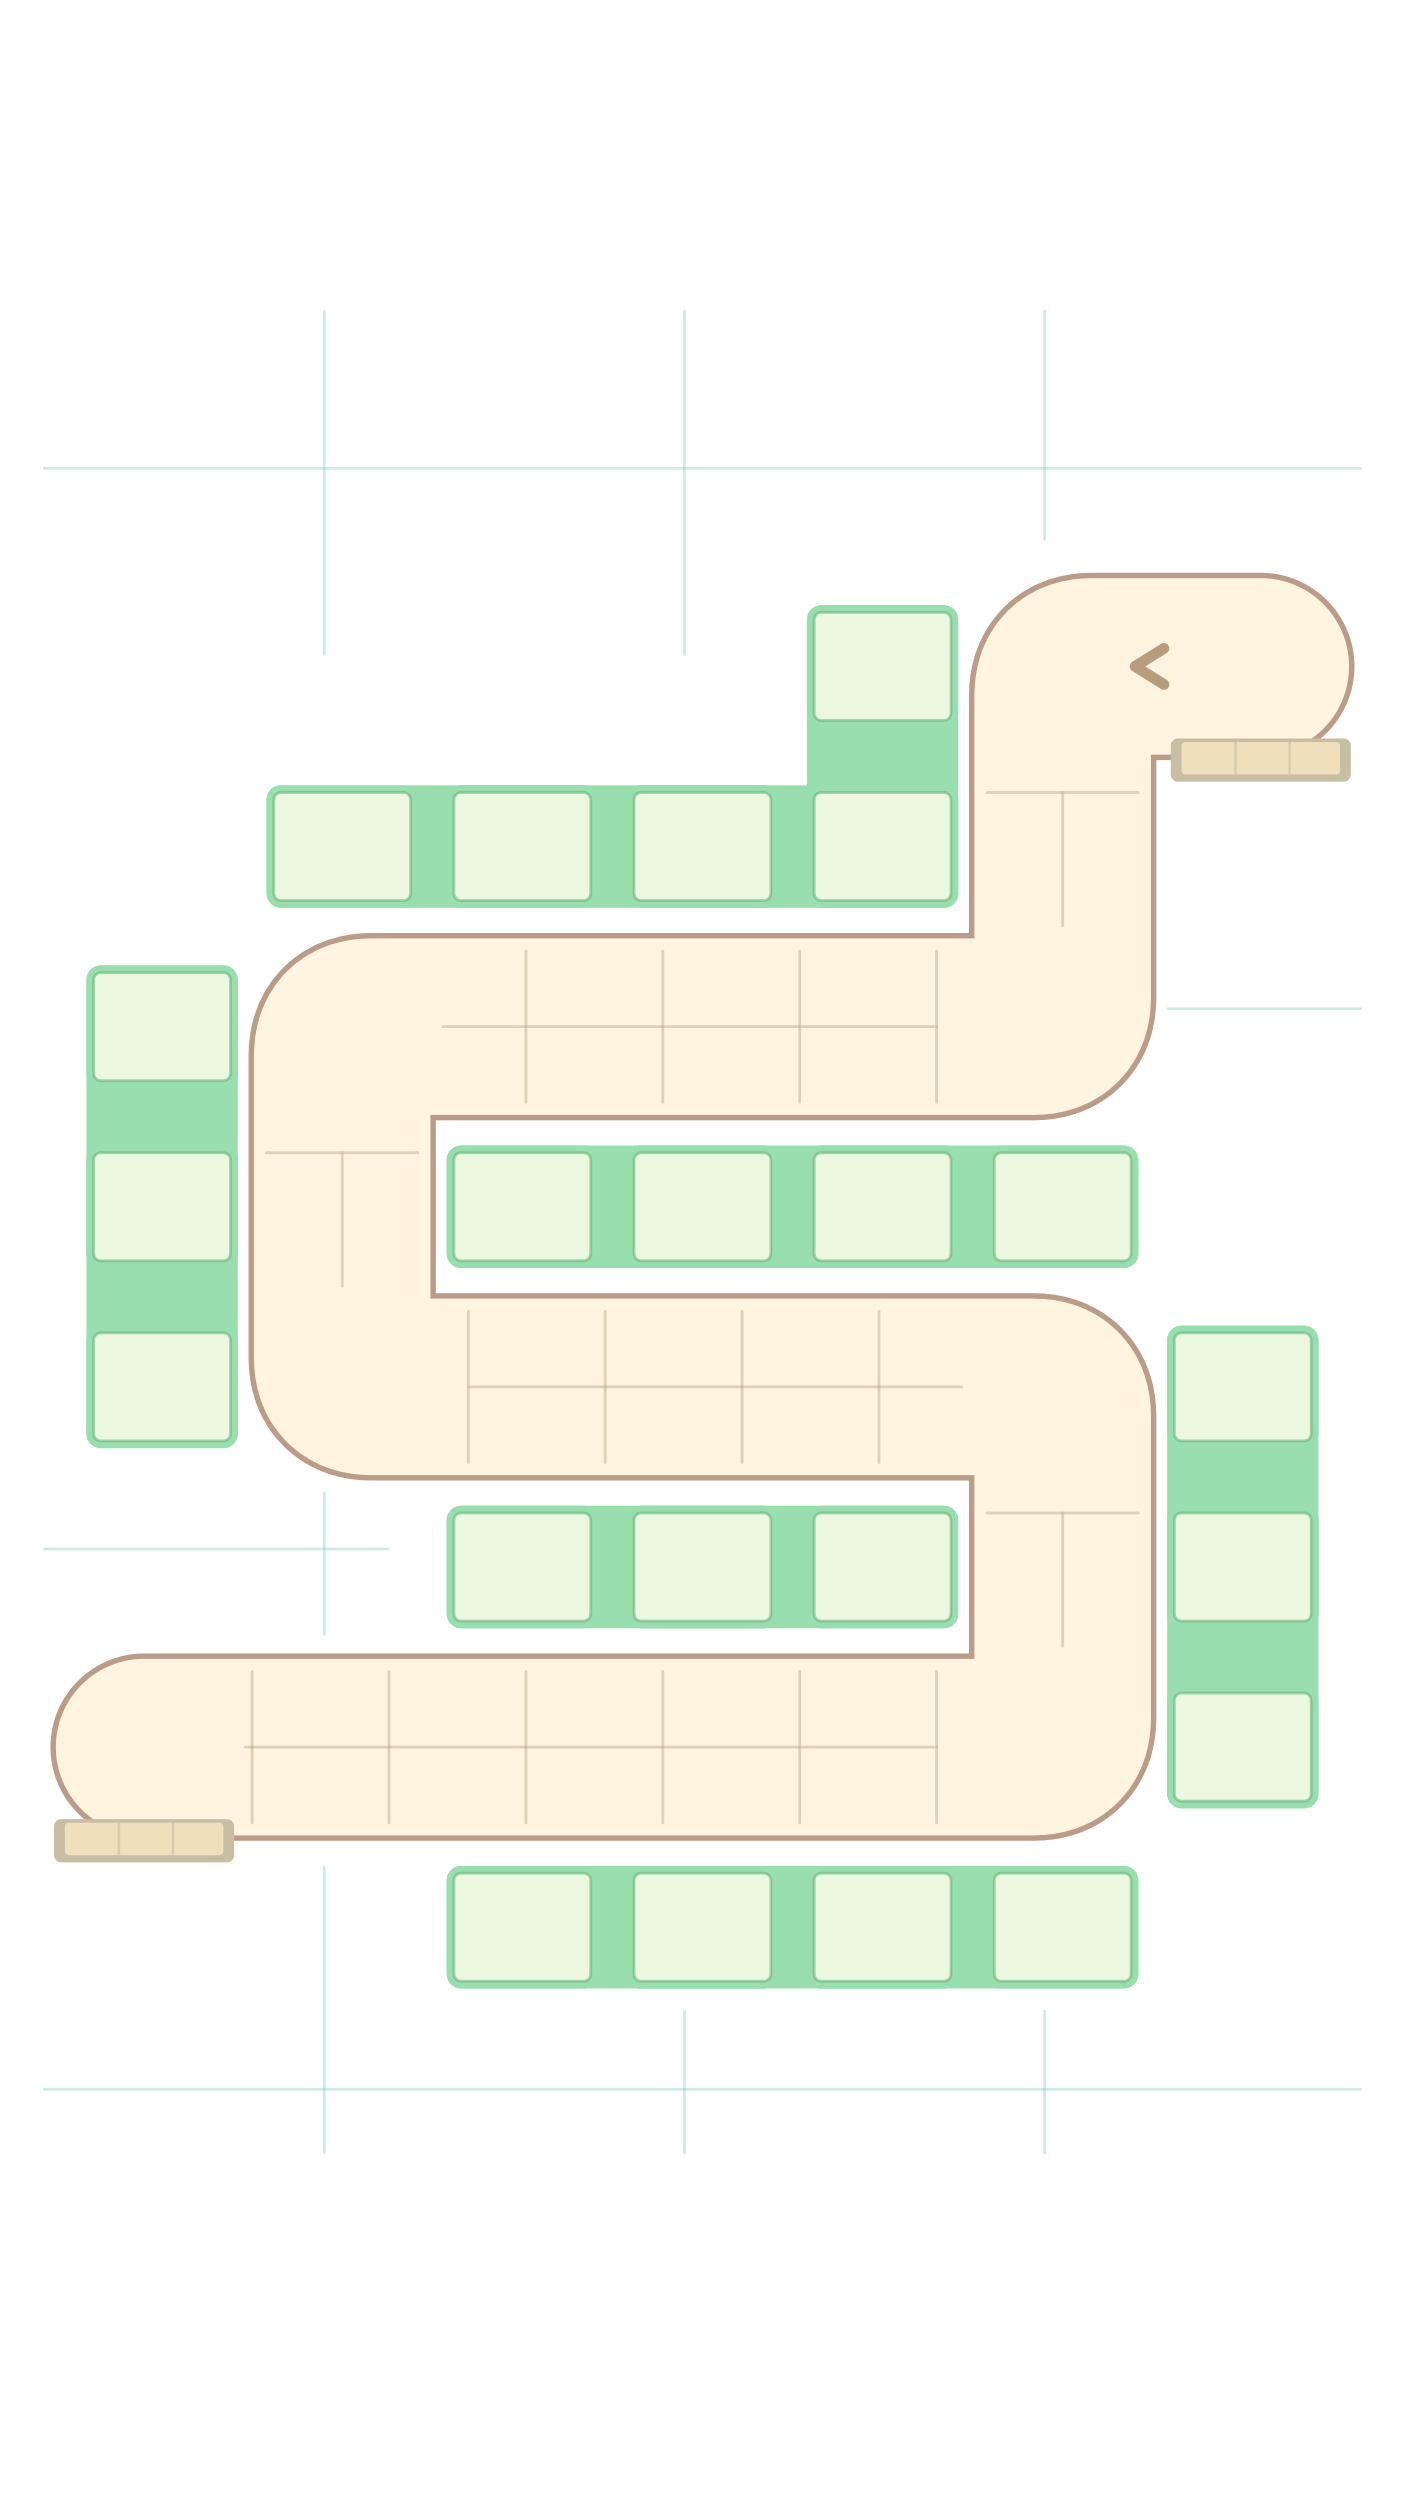
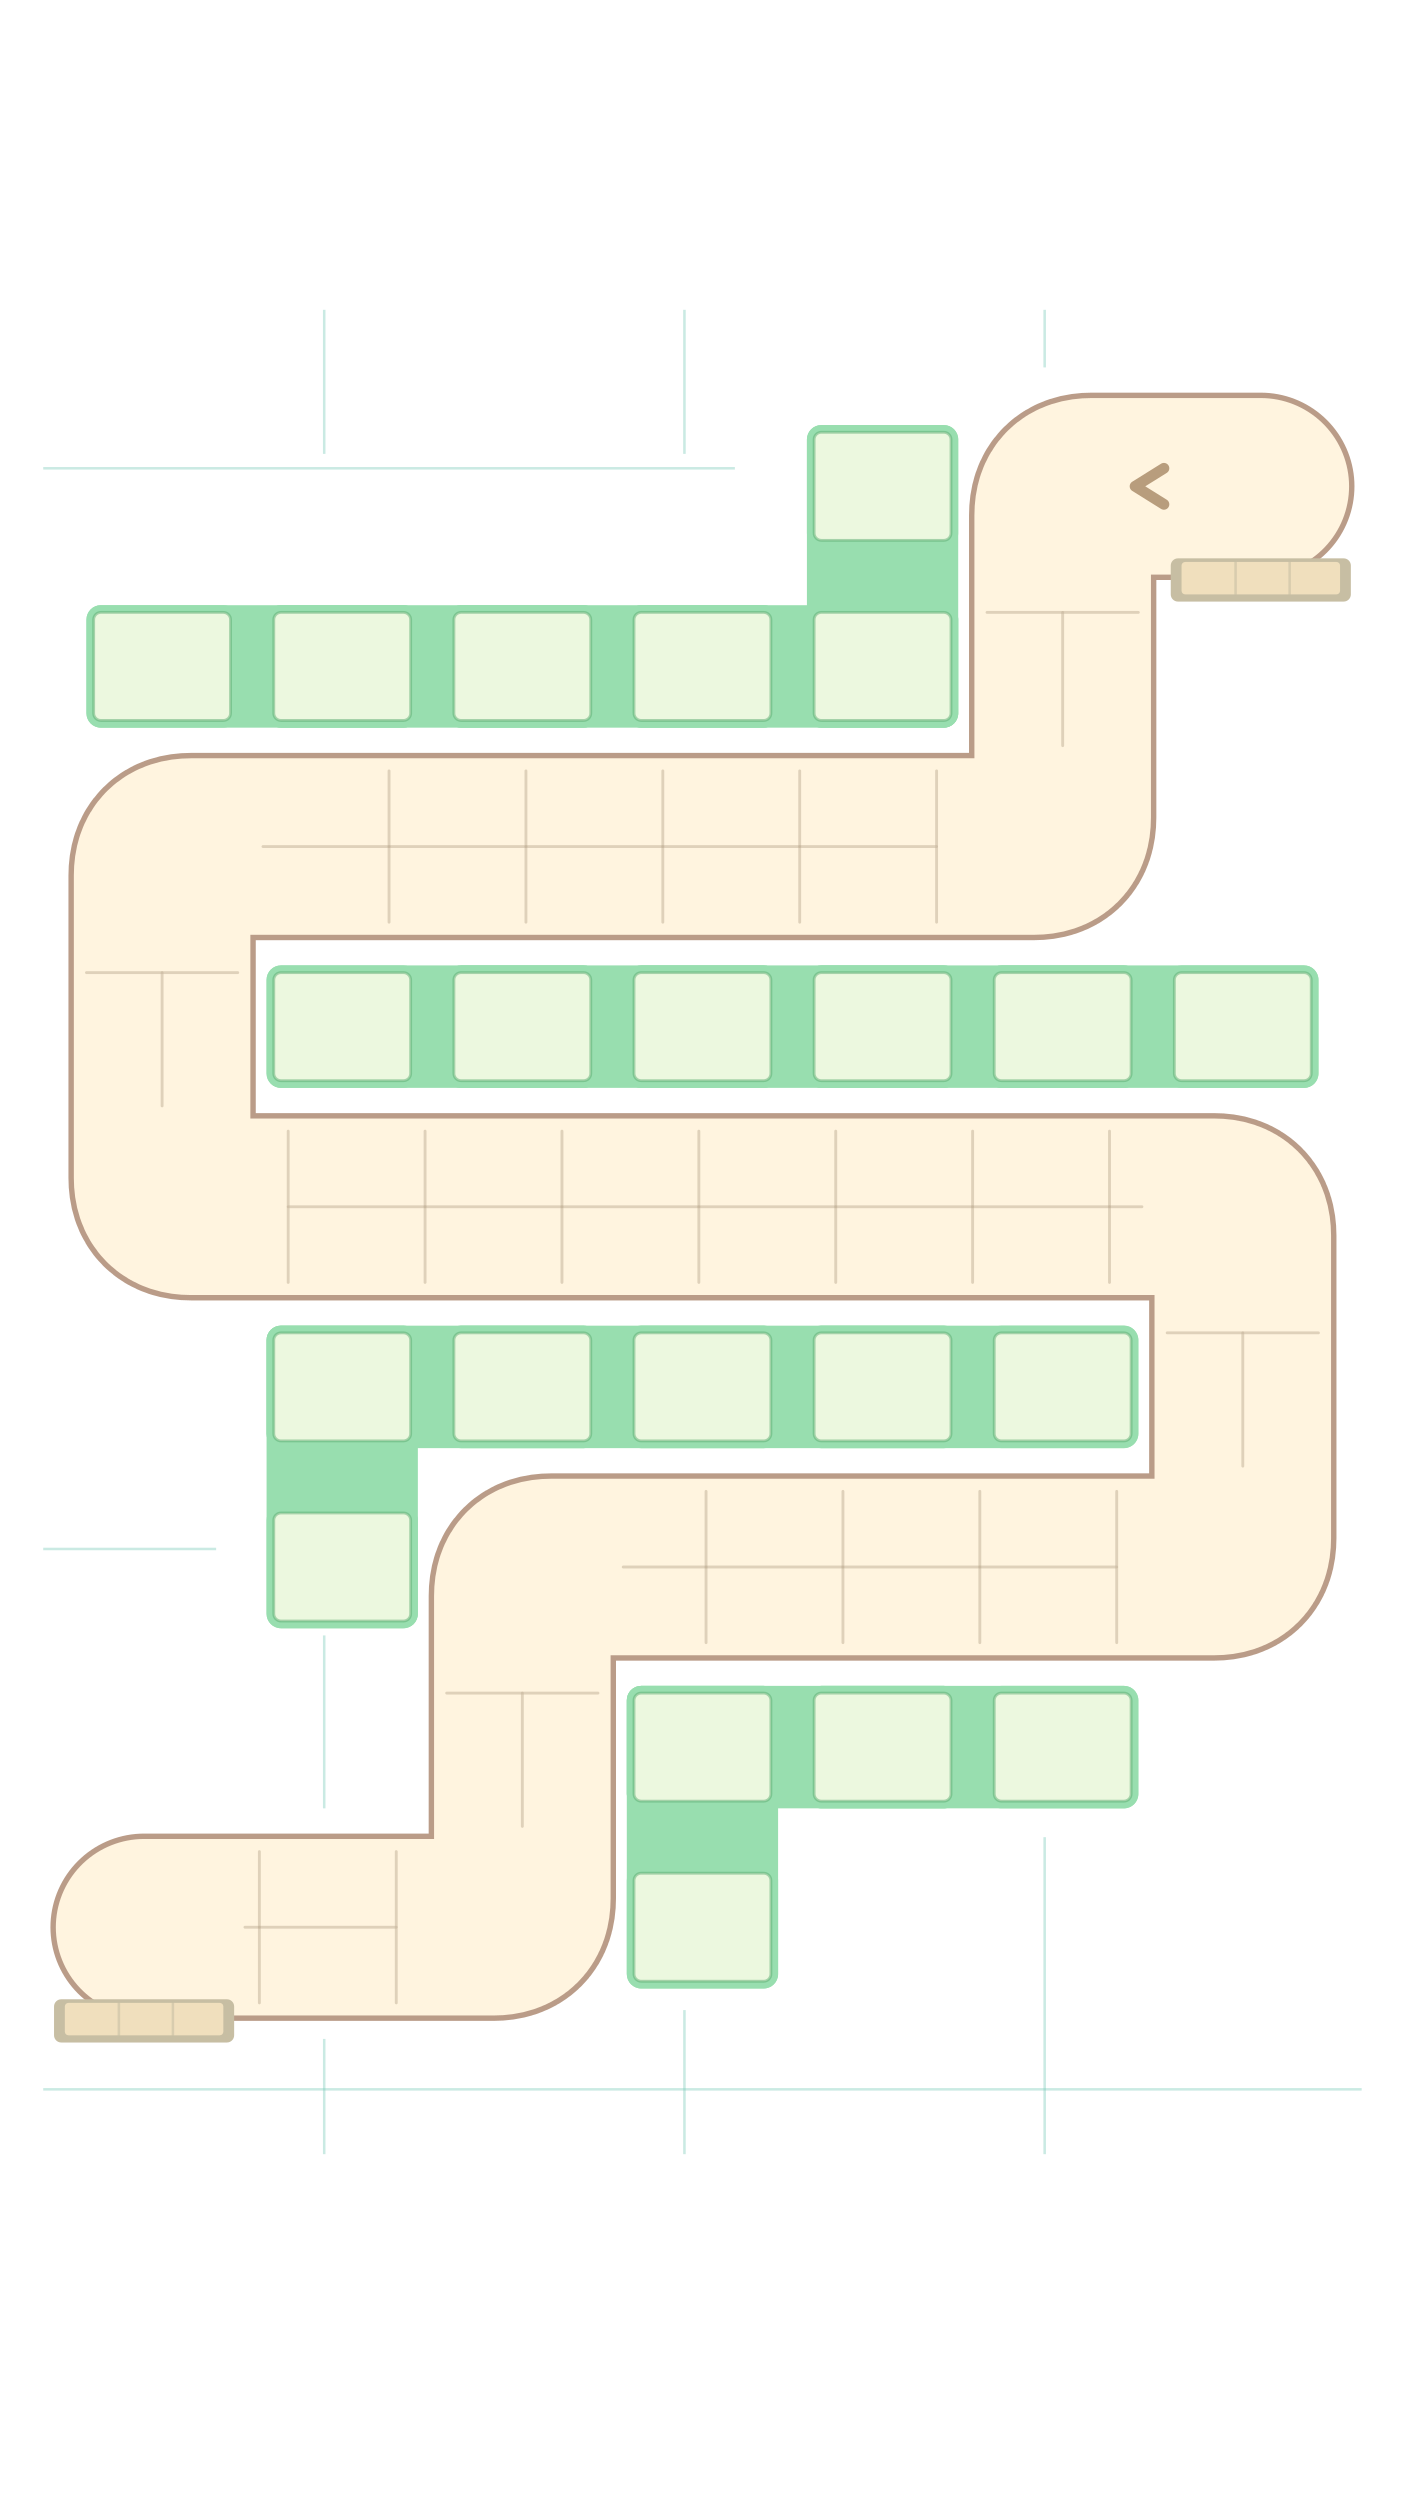
<svg xmlns="http://www.w3.org/2000/svg" width="780" height="1388" viewBox="0 0 390 694">
-   <path d="M12 130 L378 130 " fill="none" stroke="rgba(114,199,181,0.373)" stroke-width="0.7" stroke-linecap="butt" stroke-linejoin="miter" />
-   <path d="M324 280 L378 280 " fill="none" stroke="rgba(114,199,181,0.373)" stroke-width="0.7" stroke-linecap="butt" stroke-linejoin="miter" />
-   <path d="M12 430 L108 430 " fill="none" stroke="rgba(114,199,181,0.373)" stroke-width="0.7" stroke-linecap="butt" stroke-linejoin="miter" />
+   <path d="M12 130 L204 130 " fill="none" stroke="rgba(114,199,181,0.373)" stroke-width="0.7" stroke-linecap="butt" stroke-linejoin="miter" />
+   <path d="M12 430 L60 430 " fill="none" stroke="rgba(114,199,181,0.373)" stroke-width="0.7" stroke-linecap="butt" stroke-linejoin="miter" />
  <path d="M12 580 L378 580 " fill="none" stroke="rgba(114,199,181,0.373)" stroke-width="0.7" stroke-linecap="butt" stroke-linejoin="miter" />
-   <path d="M90 86 L90 182 " fill="none" stroke="rgba(114,199,181,0.373)" stroke-width="0.7" stroke-linecap="butt" stroke-linejoin="miter" />
-   <path d="M90 414 L90 454 " fill="none" stroke="rgba(114,199,181,0.373)" stroke-width="0.7" stroke-linecap="butt" stroke-linejoin="miter" />
-   <path d="M90 518 L90 598 " fill="none" stroke="rgba(114,199,181,0.373)" stroke-width="0.7" stroke-linecap="butt" stroke-linejoin="miter" />
-   <path d="M190 86 L190 182 " fill="none" stroke="rgba(114,199,181,0.373)" stroke-width="0.7" stroke-linecap="butt" stroke-linejoin="miter" />
+   <path d="M90 86 L90 126 " fill="none" stroke="rgba(114,199,181,0.373)" stroke-width="0.7" stroke-linecap="butt" stroke-linejoin="miter" />
+   <path d="M90 454 L90 502 " fill="none" stroke="rgba(114,199,181,0.373)" stroke-width="0.7" stroke-linecap="butt" stroke-linejoin="miter" />
+   <path d="M90 566 L90 598 " fill="none" stroke="rgba(114,199,181,0.373)" stroke-width="0.7" stroke-linecap="butt" stroke-linejoin="miter" />
+   <path d="M190 86 L190 126 " fill="none" stroke="rgba(114,199,181,0.373)" stroke-width="0.7" stroke-linecap="butt" stroke-linejoin="miter" />
  <path d="M190 558 L190 598 " fill="none" stroke="rgba(114,199,181,0.373)" stroke-width="0.7" stroke-linecap="butt" stroke-linejoin="miter" />
-   <path d="M290 86 L290 150 " fill="none" stroke="rgba(114,199,181,0.373)" stroke-width="0.7" stroke-linecap="butt" stroke-linejoin="miter" />
-   <path d="M290 558 L290 598 " fill="none" stroke="rgba(114,199,181,0.373)" stroke-width="0.7" stroke-linecap="butt" stroke-linejoin="miter" />
-   <path d="M350 185 L303 185 Q295 185 295 193 L295 277 Q295 285 287 285 L103 285 Q95 285 95 293 L95 377 Q95 385 103 385 L287 385 Q295 385 295 393 L295 477 Q295 485 287 485 L40 485 " fill="none" stroke="rgba(186,156,136,1)" stroke-width="52" stroke-linecap="round" stroke-linejoin="round" />
-   <path d="M350 185 L303 185 Q295 185 295 193 L295 277 Q295 285 287 285 L103 285 Q95 285 95 293 L95 377 Q95 385 103 385 L287 385 Q295 385 295 393 L295 477 Q295 485 287 485 L40 485 " fill="none" stroke="rgba(255,244,223,1)" stroke-width="49" stroke-linecap="round" stroke-linejoin="round" />
-   <path d="M274 220 L316 220 " fill="none" stroke="rgba(196,181,155,0.549)" stroke-width="0.8" stroke-linecap="round" stroke-linejoin="round" />
-   <path d="M295 220 L295 257 " fill="none" stroke="rgba(196,181,155,0.549)" stroke-width="0.8" stroke-linecap="round" stroke-linejoin="round" />
-   <path d="M260 264 L260 306 " fill="none" stroke="rgba(196,181,155,0.549)" stroke-width="0.8" stroke-linecap="round" stroke-linejoin="round" />
-   <path d="M260 285 L222 285 " fill="none" stroke="rgba(196,181,155,0.549)" stroke-width="0.8" stroke-linecap="round" stroke-linejoin="round" />
-   <path d="M222 264 L222 306 " fill="none" stroke="rgba(196,181,155,0.549)" stroke-width="0.8" stroke-linecap="round" stroke-linejoin="round" />
-   <path d="M222 285 L184 285 " fill="none" stroke="rgba(196,181,155,0.549)" stroke-width="0.8" stroke-linecap="round" stroke-linejoin="round" />
-   <path d="M184 264 L184 306 " fill="none" stroke="rgba(196,181,155,0.549)" stroke-width="0.8" stroke-linecap="round" stroke-linejoin="round" />
-   <path d="M184 285 L146 285 " fill="none" stroke="rgba(196,181,155,0.549)" stroke-width="0.8" stroke-linecap="round" stroke-linejoin="round" />
-   <path d="M146 264 L146 306 " fill="none" stroke="rgba(196,181,155,0.549)" stroke-width="0.8" stroke-linecap="round" stroke-linejoin="round" />
-   <path d="M146 285 L123 285 " fill="none" stroke="rgba(196,181,155,0.549)" stroke-width="0.8" stroke-linecap="round" stroke-linejoin="round" />
-   <path d="M74 320 L116 320 " fill="none" stroke="rgba(196,181,155,0.549)" stroke-width="0.8" stroke-linecap="round" stroke-linejoin="round" />
-   <path d="M95 320 L95 357 " fill="none" stroke="rgba(196,181,155,0.549)" stroke-width="0.8" stroke-linecap="round" stroke-linejoin="round" />
-   <path d="M130 406 L130 364 " fill="none" stroke="rgba(196,181,155,0.549)" stroke-width="0.8" stroke-linecap="round" stroke-linejoin="round" />
-   <path d="M130 385 L168 385 " fill="none" stroke="rgba(196,181,155,0.549)" stroke-width="0.8" stroke-linecap="round" stroke-linejoin="round" />
-   <path d="M168 406 L168 364 " fill="none" stroke="rgba(196,181,155,0.549)" stroke-width="0.8" stroke-linecap="round" stroke-linejoin="round" />
-   <path d="M168 385 L206 385 " fill="none" stroke="rgba(196,181,155,0.549)" stroke-width="0.8" stroke-linecap="round" stroke-linejoin="round" />
-   <path d="M206 406 L206 364 " fill="none" stroke="rgba(196,181,155,0.549)" stroke-width="0.8" stroke-linecap="round" stroke-linejoin="round" />
-   <path d="M206 385 L244 385 " fill="none" stroke="rgba(196,181,155,0.549)" stroke-width="0.8" stroke-linecap="round" stroke-linejoin="round" />
-   <path d="M244 406 L244 364 " fill="none" stroke="rgba(196,181,155,0.549)" stroke-width="0.8" stroke-linecap="round" stroke-linejoin="round" />
-   <path d="M244 385 L267 385 " fill="none" stroke="rgba(196,181,155,0.549)" stroke-width="0.8" stroke-linecap="round" stroke-linejoin="round" />
-   <path d="M274 420 L316 420 " fill="none" stroke="rgba(196,181,155,0.549)" stroke-width="0.8" stroke-linecap="round" stroke-linejoin="round" />
-   <path d="M295 420 L295 457 " fill="none" stroke="rgba(196,181,155,0.549)" stroke-width="0.8" stroke-linecap="round" stroke-linejoin="round" />
-   <path d="M260 464 L260 506 " fill="none" stroke="rgba(196,181,155,0.549)" stroke-width="0.8" stroke-linecap="round" stroke-linejoin="round" />
-   <path d="M260 485 L222 485 " fill="none" stroke="rgba(196,181,155,0.549)" stroke-width="0.8" stroke-linecap="round" stroke-linejoin="round" />
-   <path d="M222 464 L222 506 " fill="none" stroke="rgba(196,181,155,0.549)" stroke-width="0.8" stroke-linecap="round" stroke-linejoin="round" />
-   <path d="M222 485 L184 485 " fill="none" stroke="rgba(196,181,155,0.549)" stroke-width="0.8" stroke-linecap="round" stroke-linejoin="round" />
-   <path d="M184 464 L184 506 " fill="none" stroke="rgba(196,181,155,0.549)" stroke-width="0.8" stroke-linecap="round" stroke-linejoin="round" />
-   <path d="M184 485 L146 485 " fill="none" stroke="rgba(196,181,155,0.549)" stroke-width="0.8" stroke-linecap="round" stroke-linejoin="round" />
-   <path d="M146 464 L146 506 " fill="none" stroke="rgba(196,181,155,0.549)" stroke-width="0.8" stroke-linecap="round" stroke-linejoin="round" />
-   <path d="M146 485 L108 485 " fill="none" stroke="rgba(196,181,155,0.549)" stroke-width="0.8" stroke-linecap="round" stroke-linejoin="round" />
-   <path d="M108 464 L108 506 " fill="none" stroke="rgba(196,181,155,0.549)" stroke-width="0.8" stroke-linecap="round" stroke-linejoin="round" />
-   <path d="M108 485 L70 485 " fill="none" stroke="rgba(196,181,155,0.549)" stroke-width="0.8" stroke-linecap="round" stroke-linejoin="round" />
-   <path d="M70 464 L70 506 " fill="none" stroke="rgba(196,181,155,0.549)" stroke-width="0.8" stroke-linecap="round" stroke-linejoin="round" />
-   <path d="M70 485 L68 485 " fill="none" stroke="rgba(196,181,155,0.549)" stroke-width="0.8" stroke-linecap="round" stroke-linejoin="round" />
-   <rect x="224" y="168" width="42" height="84" rx="4" fill="rgba(152,222,175,1)" stroke="none" stroke-width="0.8" stroke-linecap="round" stroke-linejoin="round" />
-   <rect x="174" y="218" width="92" height="34" rx="4" fill="rgba(152,222,175,1)" stroke="none" stroke-width="0.8" stroke-linecap="round" stroke-linejoin="round" />
-   <rect x="224" y="318" width="92" height="34" rx="4" fill="rgba(152,222,175,1)" stroke="none" stroke-width="0.8" stroke-linecap="round" stroke-linejoin="round" />
-   <rect x="74" y="218" width="92" height="34" rx="4" fill="rgba(152,222,175,1)" stroke="none" stroke-width="0.8" stroke-linecap="round" stroke-linejoin="round" />
-   <rect x="124" y="218" width="92" height="34" rx="4" fill="rgba(152,222,175,1)" stroke="none" stroke-width="0.8" stroke-linecap="round" stroke-linejoin="round" />
-   <rect x="174" y="318" width="92" height="34" rx="4" fill="rgba(152,222,175,1)" stroke="none" stroke-width="0.8" stroke-linecap="round" stroke-linejoin="round" />
-   <rect x="324" y="368" width="42" height="84" rx="4" fill="rgba(152,222,175,1)" stroke="none" stroke-width="0.8" stroke-linecap="round" stroke-linejoin="round" />
-   <rect x="24" y="268" width="42" height="84" rx="4" fill="rgba(152,222,175,1)" stroke="none" stroke-width="0.8" stroke-linecap="round" stroke-linejoin="round" />
-   <rect x="324" y="418" width="42" height="84" rx="4" fill="rgba(152,222,175,1)" stroke="none" stroke-width="0.8" stroke-linecap="round" stroke-linejoin="round" />
-   <rect x="24" y="318" width="42" height="84" rx="4" fill="rgba(152,222,175,1)" stroke="none" stroke-width="0.8" stroke-linecap="round" stroke-linejoin="round" />
-   <rect x="124" y="318" width="92" height="34" rx="4" fill="rgba(152,222,175,1)" stroke="none" stroke-width="0.8" stroke-linecap="round" stroke-linejoin="round" />
-   <rect x="174" y="418" width="92" height="34" rx="4" fill="rgba(152,222,175,1)" stroke="none" stroke-width="0.8" stroke-linecap="round" stroke-linejoin="round" />
-   <rect x="124" y="418" width="92" height="34" rx="4" fill="rgba(152,222,175,1)" stroke="none" stroke-width="0.8" stroke-linecap="round" stroke-linejoin="round" />
-   <rect x="224" y="518" width="92" height="34" rx="4" fill="rgba(152,222,175,1)" stroke="none" stroke-width="0.8" stroke-linecap="round" stroke-linejoin="round" />
-   <rect x="124" y="518" width="92" height="34" rx="4" fill="rgba(152,222,175,1)" stroke="none" stroke-width="0.8" stroke-linecap="round" stroke-linejoin="round" />
-   <rect x="174" y="518" width="92" height="34" rx="4" fill="rgba(152,222,175,1)" stroke="none" stroke-width="0.8" stroke-linecap="round" stroke-linejoin="round" />
+   <path d="M290 86 L290 102 " fill="none" stroke="rgba(114,199,181,0.373)" stroke-width="0.7" stroke-linecap="butt" stroke-linejoin="miter" />
+   <path d="M290 510 L290 598 " fill="none" stroke="rgba(114,199,181,0.373)" stroke-width="0.7" stroke-linecap="butt" stroke-linejoin="miter" />
+   <path d="M350 135 L303 135 Q295 135 295 143 L295 227 Q295 235 287 235 L53 235 Q45 235 45 243 L45 327 Q45 335 53 335 L337 335 Q345 335 345 343 L345 427 Q345 435 337 435 L153 435 Q145 435 145 443 L145 527 Q145 535 137 535 L40 535 " fill="none" stroke="rgba(186,156,136,1)" stroke-width="52" stroke-linecap="round" stroke-linejoin="round" />
+   <path d="M350 135 L303 135 Q295 135 295 143 L295 227 Q295 235 287 235 L53 235 Q45 235 45 243 L45 327 Q45 335 53 335 L337 335 Q345 335 345 343 L345 427 Q345 435 337 435 L153 435 Q145 435 145 443 L145 527 Q145 535 137 535 L40 535 " fill="none" stroke="rgba(255,244,223,1)" stroke-width="49" stroke-linecap="round" stroke-linejoin="round" />
+   <path d="M274 170 L316 170 " fill="none" stroke="rgba(196,181,155,0.549)" stroke-width="0.8" stroke-linecap="round" stroke-linejoin="round" />
+   <path d="M295 170 L295 207 " fill="none" stroke="rgba(196,181,155,0.549)" stroke-width="0.8" stroke-linecap="round" stroke-linejoin="round" />
+   <path d="M260 214 L260 256 " fill="none" stroke="rgba(196,181,155,0.549)" stroke-width="0.8" stroke-linecap="round" stroke-linejoin="round" />
+   <path d="M260 235 L222 235 " fill="none" stroke="rgba(196,181,155,0.549)" stroke-width="0.8" stroke-linecap="round" stroke-linejoin="round" />
+   <path d="M222 214 L222 256 " fill="none" stroke="rgba(196,181,155,0.549)" stroke-width="0.8" stroke-linecap="round" stroke-linejoin="round" />
+   <path d="M222 235 L184 235 " fill="none" stroke="rgba(196,181,155,0.549)" stroke-width="0.8" stroke-linecap="round" stroke-linejoin="round" />
+   <path d="M184 214 L184 256 " fill="none" stroke="rgba(196,181,155,0.549)" stroke-width="0.8" stroke-linecap="round" stroke-linejoin="round" />
+   <path d="M184 235 L146 235 " fill="none" stroke="rgba(196,181,155,0.549)" stroke-width="0.8" stroke-linecap="round" stroke-linejoin="round" />
+   <path d="M146 214 L146 256 " fill="none" stroke="rgba(196,181,155,0.549)" stroke-width="0.8" stroke-linecap="round" stroke-linejoin="round" />
+   <path d="M146 235 L108 235 " fill="none" stroke="rgba(196,181,155,0.549)" stroke-width="0.8" stroke-linecap="round" stroke-linejoin="round" />
+   <path d="M108 214 L108 256 " fill="none" stroke="rgba(196,181,155,0.549)" stroke-width="0.8" stroke-linecap="round" stroke-linejoin="round" />
+   <path d="M108 235 L73 235 " fill="none" stroke="rgba(196,181,155,0.549)" stroke-width="0.8" stroke-linecap="round" stroke-linejoin="round" />
+   <path d="M24 270 L66 270 " fill="none" stroke="rgba(196,181,155,0.549)" stroke-width="0.8" stroke-linecap="round" stroke-linejoin="round" />
+   <path d="M45 270 L45 307 " fill="none" stroke="rgba(196,181,155,0.549)" stroke-width="0.8" stroke-linecap="round" stroke-linejoin="round" />
+   <path d="M80 356 L80 314 " fill="none" stroke="rgba(196,181,155,0.549)" stroke-width="0.8" stroke-linecap="round" stroke-linejoin="round" />
+   <path d="M80 335 L118 335 " fill="none" stroke="rgba(196,181,155,0.549)" stroke-width="0.8" stroke-linecap="round" stroke-linejoin="round" />
+   <path d="M118 356 L118 314 " fill="none" stroke="rgba(196,181,155,0.549)" stroke-width="0.8" stroke-linecap="round" stroke-linejoin="round" />
+   <path d="M118 335 L156 335 " fill="none" stroke="rgba(196,181,155,0.549)" stroke-width="0.8" stroke-linecap="round" stroke-linejoin="round" />
+   <path d="M156 356 L156 314 " fill="none" stroke="rgba(196,181,155,0.549)" stroke-width="0.8" stroke-linecap="round" stroke-linejoin="round" />
+   <path d="M156 335 L194 335 " fill="none" stroke="rgba(196,181,155,0.549)" stroke-width="0.8" stroke-linecap="round" stroke-linejoin="round" />
+   <path d="M194 356 L194 314 " fill="none" stroke="rgba(196,181,155,0.549)" stroke-width="0.8" stroke-linecap="round" stroke-linejoin="round" />
+   <path d="M194 335 L232 335 " fill="none" stroke="rgba(196,181,155,0.549)" stroke-width="0.8" stroke-linecap="round" stroke-linejoin="round" />
+   <path d="M232 356 L232 314 " fill="none" stroke="rgba(196,181,155,0.549)" stroke-width="0.8" stroke-linecap="round" stroke-linejoin="round" />
+   <path d="M232 335 L270 335 " fill="none" stroke="rgba(196,181,155,0.549)" stroke-width="0.8" stroke-linecap="round" stroke-linejoin="round" />
+   <path d="M270 356 L270 314 " fill="none" stroke="rgba(196,181,155,0.549)" stroke-width="0.8" stroke-linecap="round" stroke-linejoin="round" />
+   <path d="M270 335 L308 335 " fill="none" stroke="rgba(196,181,155,0.549)" stroke-width="0.8" stroke-linecap="round" stroke-linejoin="round" />
+   <path d="M308 356 L308 314 " fill="none" stroke="rgba(196,181,155,0.549)" stroke-width="0.8" stroke-linecap="round" stroke-linejoin="round" />
+   <path d="M308 335 L317 335 " fill="none" stroke="rgba(196,181,155,0.549)" stroke-width="0.8" stroke-linecap="round" stroke-linejoin="round" />
+   <path d="M324 370 L366 370 " fill="none" stroke="rgba(196,181,155,0.549)" stroke-width="0.8" stroke-linecap="round" stroke-linejoin="round" />
+   <path d="M345 370 L345 407 " fill="none" stroke="rgba(196,181,155,0.549)" stroke-width="0.8" stroke-linecap="round" stroke-linejoin="round" />
+   <path d="M310 414 L310 456 " fill="none" stroke="rgba(196,181,155,0.549)" stroke-width="0.8" stroke-linecap="round" stroke-linejoin="round" />
+   <path d="M310 435 L272 435 " fill="none" stroke="rgba(196,181,155,0.549)" stroke-width="0.8" stroke-linecap="round" stroke-linejoin="round" />
+   <path d="M272 414 L272 456 " fill="none" stroke="rgba(196,181,155,0.549)" stroke-width="0.8" stroke-linecap="round" stroke-linejoin="round" />
+   <path d="M272 435 L234 435 " fill="none" stroke="rgba(196,181,155,0.549)" stroke-width="0.8" stroke-linecap="round" stroke-linejoin="round" />
+   <path d="M234 414 L234 456 " fill="none" stroke="rgba(196,181,155,0.549)" stroke-width="0.8" stroke-linecap="round" stroke-linejoin="round" />
+   <path d="M234 435 L196 435 " fill="none" stroke="rgba(196,181,155,0.549)" stroke-width="0.8" stroke-linecap="round" stroke-linejoin="round" />
+   <path d="M196 414 L196 456 " fill="none" stroke="rgba(196,181,155,0.549)" stroke-width="0.8" stroke-linecap="round" stroke-linejoin="round" />
+   <path d="M196 435 L173 435 " fill="none" stroke="rgba(196,181,155,0.549)" stroke-width="0.8" stroke-linecap="round" stroke-linejoin="round" />
+   <path d="M124 470 L166 470 " fill="none" stroke="rgba(196,181,155,0.549)" stroke-width="0.8" stroke-linecap="round" stroke-linejoin="round" />
+   <path d="M145 470 L145 507 " fill="none" stroke="rgba(196,181,155,0.549)" stroke-width="0.8" stroke-linecap="round" stroke-linejoin="round" />
+   <path d="M110 514 L110 556 " fill="none" stroke="rgba(196,181,155,0.549)" stroke-width="0.8" stroke-linecap="round" stroke-linejoin="round" />
+   <path d="M110 535 L72 535 " fill="none" stroke="rgba(196,181,155,0.549)" stroke-width="0.8" stroke-linecap="round" stroke-linejoin="round" />
+   <path d="M72 514 L72 556 " fill="none" stroke="rgba(196,181,155,0.549)" stroke-width="0.8" stroke-linecap="round" stroke-linejoin="round" />
+   <path d="M72 535 L68 535 " fill="none" stroke="rgba(196,181,155,0.549)" stroke-width="0.8" stroke-linecap="round" stroke-linejoin="round" />
+   <rect x="24" y="168" width="92" height="34" rx="4" fill="rgba(152,222,175,1)" stroke="none" stroke-width="0.8" stroke-linecap="round" stroke-linejoin="round" />
+   <rect x="74" y="168" width="92" height="34" rx="4" fill="rgba(152,222,175,1)" stroke="none" stroke-width="0.8" stroke-linecap="round" stroke-linejoin="round" />
+   <rect x="124" y="168" width="92" height="34" rx="4" fill="rgba(152,222,175,1)" stroke="none" stroke-width="0.8" stroke-linecap="round" stroke-linejoin="round" />
+   <rect x="174" y="168" width="92" height="34" rx="4" fill="rgba(152,222,175,1)" stroke="none" stroke-width="0.8" stroke-linecap="round" stroke-linejoin="round" />
+   <rect x="224" y="118" width="42" height="84" rx="4" fill="rgba(152,222,175,1)" stroke="none" stroke-width="0.8" stroke-linecap="round" stroke-linejoin="round" />
+   <rect x="74" y="268" width="92" height="34" rx="4" fill="rgba(152,222,175,1)" stroke="none" stroke-width="0.8" stroke-linecap="round" stroke-linejoin="round" />
+   <rect x="124" y="268" width="92" height="34" rx="4" fill="rgba(152,222,175,1)" stroke="none" stroke-width="0.8" stroke-linecap="round" stroke-linejoin="round" />
+   <rect x="174" y="268" width="92" height="34" rx="4" fill="rgba(152,222,175,1)" stroke="none" stroke-width="0.8" stroke-linecap="round" stroke-linejoin="round" />
+   <rect x="224" y="268" width="92" height="34" rx="4" fill="rgba(152,222,175,1)" stroke="none" stroke-width="0.8" stroke-linecap="round" stroke-linejoin="round" />
+   <rect x="74" y="368" width="42" height="84" rx="4" fill="rgba(152,222,175,1)" stroke="none" stroke-width="0.8" stroke-linecap="round" stroke-linejoin="round" />
+   <rect x="124" y="368" width="92" height="34" rx="4" fill="rgba(152,222,175,1)" stroke="none" stroke-width="0.8" stroke-linecap="round" stroke-linejoin="round" />
+   <rect x="74" y="368" width="92" height="34" rx="4" fill="rgba(152,222,175,1)" stroke="none" stroke-width="0.8" stroke-linecap="round" stroke-linejoin="round" />
+   <rect x="174" y="368" width="92" height="34" rx="4" fill="rgba(152,222,175,1)" stroke="none" stroke-width="0.8" stroke-linecap="round" stroke-linejoin="round" />
+   <rect x="274" y="268" width="92" height="34" rx="4" fill="rgba(152,222,175,1)" stroke="none" stroke-width="0.8" stroke-linecap="round" stroke-linejoin="round" />
+   <rect x="174" y="468" width="42" height="84" rx="4" fill="rgba(152,222,175,1)" stroke="none" stroke-width="0.8" stroke-linecap="round" stroke-linejoin="round" />
+   <rect x="174" y="468" width="92" height="34" rx="4" fill="rgba(152,222,175,1)" stroke="none" stroke-width="0.8" stroke-linecap="round" stroke-linejoin="round" />
+   <rect x="224" y="368" width="92" height="34" rx="4" fill="rgba(152,222,175,1)" stroke="none" stroke-width="0.8" stroke-linecap="round" stroke-linejoin="round" />
+   <rect x="224" y="468" width="92" height="34" rx="4" fill="rgba(152,222,175,1)" stroke="none" stroke-width="0.8" stroke-linecap="round" stroke-linejoin="round" />
+   <rect x="24" y="168" width="42" height="34" rx="4" fill="rgba(152,222,175,1)" stroke="none" stroke-width="0.8" stroke-linecap="round" stroke-linejoin="round" />
+   <rect x="74" y="168" width="42" height="34" rx="4" fill="rgba(152,222,175,1)" stroke="none" stroke-width="0.8" stroke-linecap="round" stroke-linejoin="round" />
+   <rect x="124" y="168" width="42" height="34" rx="4" fill="rgba(152,222,175,1)" stroke="none" stroke-width="0.8" stroke-linecap="round" stroke-linejoin="round" />
+   <rect x="174" y="168" width="42" height="34" rx="4" fill="rgba(152,222,175,1)" stroke="none" stroke-width="0.8" stroke-linecap="round" stroke-linejoin="round" />
  <rect x="224" y="168" width="42" height="34" rx="4" fill="rgba(152,222,175,1)" stroke="none" stroke-width="0.8" stroke-linecap="round" stroke-linejoin="round" />
-   <rect x="224" y="218" width="42" height="34" rx="4" fill="rgba(152,222,175,1)" stroke="none" stroke-width="0.8" stroke-linecap="round" stroke-linejoin="round" />
-   <rect x="274" y="318" width="42" height="34" rx="4" fill="rgba(152,222,175,1)" stroke="none" stroke-width="0.8" stroke-linecap="round" stroke-linejoin="round" />
-   <rect x="74" y="218" width="42" height="34" rx="4" fill="rgba(152,222,175,1)" stroke="none" stroke-width="0.8" stroke-linecap="round" stroke-linejoin="round" />
-   <rect x="124" y="218" width="42" height="34" rx="4" fill="rgba(152,222,175,1)" stroke="none" stroke-width="0.8" stroke-linecap="round" stroke-linejoin="round" />
-   <rect x="174" y="218" width="42" height="34" rx="4" fill="rgba(152,222,175,1)" stroke="none" stroke-width="0.8" stroke-linecap="round" stroke-linejoin="round" />
-   <rect x="224" y="318" width="42" height="34" rx="4" fill="rgba(152,222,175,1)" stroke="none" stroke-width="0.8" stroke-linecap="round" stroke-linejoin="round" />
-   <rect x="324" y="368" width="42" height="34" rx="4" fill="rgba(152,222,175,1)" stroke="none" stroke-width="0.8" stroke-linecap="round" stroke-linejoin="round" />
-   <rect x="24" y="268" width="42" height="34" rx="4" fill="rgba(152,222,175,1)" stroke="none" stroke-width="0.8" stroke-linecap="round" stroke-linejoin="round" />
-   <rect x="324" y="418" width="42" height="34" rx="4" fill="rgba(152,222,175,1)" stroke="none" stroke-width="0.8" stroke-linecap="round" stroke-linejoin="round" />
-   <rect x="24" y="318" width="42" height="34" rx="4" fill="rgba(152,222,175,1)" stroke="none" stroke-width="0.8" stroke-linecap="round" stroke-linejoin="round" />
-   <rect x="124" y="318" width="42" height="34" rx="4" fill="rgba(152,222,175,1)" stroke="none" stroke-width="0.8" stroke-linecap="round" stroke-linejoin="round" />
-   <rect x="174" y="318" width="42" height="34" rx="4" fill="rgba(152,222,175,1)" stroke="none" stroke-width="0.8" stroke-linecap="round" stroke-linejoin="round" />
-   <rect x="224" y="418" width="42" height="34" rx="4" fill="rgba(152,222,175,1)" stroke="none" stroke-width="0.8" stroke-linecap="round" stroke-linejoin="round" />
-   <rect x="324" y="468" width="42" height="34" rx="4" fill="rgba(152,222,175,1)" stroke="none" stroke-width="0.8" stroke-linecap="round" stroke-linejoin="round" />
-   <rect x="24" y="368" width="42" height="34" rx="4" fill="rgba(152,222,175,1)" stroke="none" stroke-width="0.8" stroke-linecap="round" stroke-linejoin="round" />
-   <rect x="124" y="418" width="42" height="34" rx="4" fill="rgba(152,222,175,1)" stroke="none" stroke-width="0.8" stroke-linecap="round" stroke-linejoin="round" />
-   <rect x="174" y="418" width="42" height="34" rx="4" fill="rgba(152,222,175,1)" stroke="none" stroke-width="0.8" stroke-linecap="round" stroke-linejoin="round" />
-   <rect x="274" y="518" width="42" height="34" rx="4" fill="rgba(152,222,175,1)" stroke="none" stroke-width="0.8" stroke-linecap="round" stroke-linejoin="round" />
-   <rect x="124" y="518" width="42" height="34" rx="4" fill="rgba(152,222,175,1)" stroke="none" stroke-width="0.8" stroke-linecap="round" stroke-linejoin="round" />
-   <rect x="224" y="518" width="42" height="34" rx="4" fill="rgba(152,222,175,1)" stroke="none" stroke-width="0.8" stroke-linecap="round" stroke-linejoin="round" />
+   <rect x="74" y="268" width="42" height="34" rx="4" fill="rgba(152,222,175,1)" stroke="none" stroke-width="0.8" stroke-linecap="round" stroke-linejoin="round" />
+   <rect x="124" y="268" width="42" height="34" rx="4" fill="rgba(152,222,175,1)" stroke="none" stroke-width="0.8" stroke-linecap="round" stroke-linejoin="round" />
+   <rect x="174" y="268" width="42" height="34" rx="4" fill="rgba(152,222,175,1)" stroke="none" stroke-width="0.8" stroke-linecap="round" stroke-linejoin="round" />
+   <rect x="224" y="268" width="42" height="34" rx="4" fill="rgba(152,222,175,1)" stroke="none" stroke-width="0.8" stroke-linecap="round" stroke-linejoin="round" />
+   <rect x="74" y="418" width="42" height="34" rx="4" fill="rgba(152,222,175,1)" stroke="none" stroke-width="0.8" stroke-linecap="round" stroke-linejoin="round" />
+   <rect x="124" y="368" width="42" height="34" rx="4" fill="rgba(152,222,175,1)" stroke="none" stroke-width="0.8" stroke-linecap="round" stroke-linejoin="round" />
+   <rect x="174" y="368" width="42" height="34" rx="4" fill="rgba(152,222,175,1)" stroke="none" stroke-width="0.8" stroke-linecap="round" stroke-linejoin="round" />
+   <rect x="274" y="268" width="42" height="34" rx="4" fill="rgba(152,222,175,1)" stroke="none" stroke-width="0.8" stroke-linecap="round" stroke-linejoin="round" />
+   <rect x="74" y="368" width="42" height="34" rx="4" fill="rgba(152,222,175,1)" stroke="none" stroke-width="0.8" stroke-linecap="round" stroke-linejoin="round" />
+   <rect x="174" y="468" width="42" height="34" rx="4" fill="rgba(152,222,175,1)" stroke="none" stroke-width="0.8" stroke-linecap="round" stroke-linejoin="round" />
+   <rect x="224" y="368" width="42" height="34" rx="4" fill="rgba(152,222,175,1)" stroke="none" stroke-width="0.8" stroke-linecap="round" stroke-linejoin="round" />
+   <rect x="274" y="368" width="42" height="34" rx="4" fill="rgba(152,222,175,1)" stroke="none" stroke-width="0.8" stroke-linecap="round" stroke-linejoin="round" />
+   <rect x="274" y="468" width="42" height="34" rx="4" fill="rgba(152,222,175,1)" stroke="none" stroke-width="0.8" stroke-linecap="round" stroke-linejoin="round" />
  <rect x="174" y="518" width="42" height="34" rx="4" fill="rgba(152,222,175,1)" stroke="none" stroke-width="0.8" stroke-linecap="round" stroke-linejoin="round" />
+   <rect x="224" y="468" width="42" height="34" rx="4" fill="rgba(152,222,175,1)" stroke="none" stroke-width="0.8" stroke-linecap="round" stroke-linejoin="round" />
+   <rect x="324" y="268" width="42" height="34" rx="4" fill="rgba(152,222,175,1)" stroke="none" stroke-width="0.8" stroke-linecap="round" stroke-linejoin="round" />
+   <rect x="224" y="118" width="42" height="34" rx="4" fill="rgba(152,222,175,1)" stroke="none" stroke-width="0.8" stroke-linecap="round" stroke-linejoin="round" />
+   <rect x="26" y="170" width="38" height="30" rx="2" fill="rgba(236,248,223,1)" stroke="none" stroke-width="0.8" stroke-linecap="round" stroke-linejoin="round" />
+   <rect x="26" y="170" width="38" height="30" rx="2" fill="none" stroke="rgba(92,171,113,0.49)" stroke-width="0.8" stroke-linecap="round" stroke-linejoin="round" />
+   <rect x="76" y="170" width="38" height="30" rx="2" fill="rgba(236,248,223,1)" stroke="none" stroke-width="0.8" stroke-linecap="round" stroke-linejoin="round" />
+   <rect x="76" y="170" width="38" height="30" rx="2" fill="none" stroke="rgba(92,171,113,0.49)" stroke-width="0.8" stroke-linecap="round" stroke-linejoin="round" />
+   <rect x="126" y="170" width="38" height="30" rx="2" fill="rgba(236,248,223,1)" stroke="none" stroke-width="0.8" stroke-linecap="round" stroke-linejoin="round" />
+   <rect x="126" y="170" width="38" height="30" rx="2" fill="none" stroke="rgba(92,171,113,0.49)" stroke-width="0.8" stroke-linecap="round" stroke-linejoin="round" />
+   <rect x="176" y="170" width="38" height="30" rx="2" fill="rgba(236,248,223,1)" stroke="none" stroke-width="0.8" stroke-linecap="round" stroke-linejoin="round" />
+   <rect x="176" y="170" width="38" height="30" rx="2" fill="none" stroke="rgba(92,171,113,0.49)" stroke-width="0.8" stroke-linecap="round" stroke-linejoin="round" />
  <rect x="226" y="170" width="38" height="30" rx="2" fill="rgba(236,248,223,1)" stroke="none" stroke-width="0.8" stroke-linecap="round" stroke-linejoin="round" />
  <rect x="226" y="170" width="38" height="30" rx="2" fill="none" stroke="rgba(92,171,113,0.49)" stroke-width="0.8" stroke-linecap="round" stroke-linejoin="round" />
-   <rect x="226" y="220" width="38" height="30" rx="2" fill="rgba(236,248,223,1)" stroke="none" stroke-width="0.8" stroke-linecap="round" stroke-linejoin="round" />
-   <rect x="226" y="220" width="38" height="30" rx="2" fill="none" stroke="rgba(92,171,113,0.49)" stroke-width="0.8" stroke-linecap="round" stroke-linejoin="round" />
-   <rect x="276" y="320" width="38" height="30" rx="2" fill="rgba(236,248,223,1)" stroke="none" stroke-width="0.8" stroke-linecap="round" stroke-linejoin="round" />
-   <rect x="276" y="320" width="38" height="30" rx="2" fill="none" stroke="rgba(92,171,113,0.49)" stroke-width="0.8" stroke-linecap="round" stroke-linejoin="round" />
-   <rect x="76" y="220" width="38" height="30" rx="2" fill="rgba(236,248,223,1)" stroke="none" stroke-width="0.8" stroke-linecap="round" stroke-linejoin="round" />
-   <rect x="76" y="220" width="38" height="30" rx="2" fill="none" stroke="rgba(92,171,113,0.49)" stroke-width="0.8" stroke-linecap="round" stroke-linejoin="round" />
-   <rect x="126" y="220" width="38" height="30" rx="2" fill="rgba(236,248,223,1)" stroke="none" stroke-width="0.8" stroke-linecap="round" stroke-linejoin="round" />
-   <rect x="126" y="220" width="38" height="30" rx="2" fill="none" stroke="rgba(92,171,113,0.49)" stroke-width="0.8" stroke-linecap="round" stroke-linejoin="round" />
-   <rect x="176" y="220" width="38" height="30" rx="2" fill="rgba(236,248,223,1)" stroke="none" stroke-width="0.8" stroke-linecap="round" stroke-linejoin="round" />
-   <rect x="176" y="220" width="38" height="30" rx="2" fill="none" stroke="rgba(92,171,113,0.49)" stroke-width="0.8" stroke-linecap="round" stroke-linejoin="round" />
-   <rect x="226" y="320" width="38" height="30" rx="2" fill="rgba(236,248,223,1)" stroke="none" stroke-width="0.8" stroke-linecap="round" stroke-linejoin="round" />
-   <rect x="226" y="320" width="38" height="30" rx="2" fill="none" stroke="rgba(92,171,113,0.49)" stroke-width="0.8" stroke-linecap="round" stroke-linejoin="round" />
-   <rect x="326" y="370" width="38" height="30" rx="2" fill="rgba(236,248,223,1)" stroke="none" stroke-width="0.8" stroke-linecap="round" stroke-linejoin="round" />
-   <rect x="326" y="370" width="38" height="30" rx="2" fill="none" stroke="rgba(92,171,113,0.49)" stroke-width="0.8" stroke-linecap="round" stroke-linejoin="round" />
-   <rect x="26" y="270" width="38" height="30" rx="2" fill="rgba(236,248,223,1)" stroke="none" stroke-width="0.8" stroke-linecap="round" stroke-linejoin="round" />
-   <rect x="26" y="270" width="38" height="30" rx="2" fill="none" stroke="rgba(92,171,113,0.49)" stroke-width="0.8" stroke-linecap="round" stroke-linejoin="round" />
-   <rect x="326" y="420" width="38" height="30" rx="2" fill="rgba(236,248,223,1)" stroke="none" stroke-width="0.8" stroke-linecap="round" stroke-linejoin="round" />
-   <rect x="326" y="420" width="38" height="30" rx="2" fill="none" stroke="rgba(92,171,113,0.49)" stroke-width="0.8" stroke-linecap="round" stroke-linejoin="round" />
-   <rect x="26" y="320" width="38" height="30" rx="2" fill="rgba(236,248,223,1)" stroke="none" stroke-width="0.8" stroke-linecap="round" stroke-linejoin="round" />
-   <rect x="26" y="320" width="38" height="30" rx="2" fill="none" stroke="rgba(92,171,113,0.49)" stroke-width="0.8" stroke-linecap="round" stroke-linejoin="round" />
-   <rect x="126" y="320" width="38" height="30" rx="2" fill="rgba(236,248,223,1)" stroke="none" stroke-width="0.8" stroke-linecap="round" stroke-linejoin="round" />
-   <rect x="126" y="320" width="38" height="30" rx="2" fill="none" stroke="rgba(92,171,113,0.49)" stroke-width="0.8" stroke-linecap="round" stroke-linejoin="round" />
-   <rect x="176" y="320" width="38" height="30" rx="2" fill="rgba(236,248,223,1)" stroke="none" stroke-width="0.8" stroke-linecap="round" stroke-linejoin="round" />
-   <rect x="176" y="320" width="38" height="30" rx="2" fill="none" stroke="rgba(92,171,113,0.49)" stroke-width="0.8" stroke-linecap="round" stroke-linejoin="round" />
-   <rect x="226" y="420" width="38" height="30" rx="2" fill="rgba(236,248,223,1)" stroke="none" stroke-width="0.8" stroke-linecap="round" stroke-linejoin="round" />
-   <rect x="226" y="420" width="38" height="30" rx="2" fill="none" stroke="rgba(92,171,113,0.49)" stroke-width="0.8" stroke-linecap="round" stroke-linejoin="round" />
-   <rect x="326" y="470" width="38" height="30" rx="2" fill="rgba(236,248,223,1)" stroke="none" stroke-width="0.8" stroke-linecap="round" stroke-linejoin="round" />
-   <rect x="326" y="470" width="38" height="30" rx="2" fill="none" stroke="rgba(92,171,113,0.49)" stroke-width="0.8" stroke-linecap="round" stroke-linejoin="round" />
-   <rect x="26" y="370" width="38" height="30" rx="2" fill="rgba(236,248,223,1)" stroke="none" stroke-width="0.8" stroke-linecap="round" stroke-linejoin="round" />
-   <rect x="26" y="370" width="38" height="30" rx="2" fill="none" stroke="rgba(92,171,113,0.49)" stroke-width="0.8" stroke-linecap="round" stroke-linejoin="round" />
-   <rect x="126" y="420" width="38" height="30" rx="2" fill="rgba(236,248,223,1)" stroke="none" stroke-width="0.8" stroke-linecap="round" stroke-linejoin="round" />
-   <rect x="126" y="420" width="38" height="30" rx="2" fill="none" stroke="rgba(92,171,113,0.49)" stroke-width="0.8" stroke-linecap="round" stroke-linejoin="round" />
-   <rect x="176" y="420" width="38" height="30" rx="2" fill="rgba(236,248,223,1)" stroke="none" stroke-width="0.8" stroke-linecap="round" stroke-linejoin="round" />
-   <rect x="176" y="420" width="38" height="30" rx="2" fill="none" stroke="rgba(92,171,113,0.49)" stroke-width="0.8" stroke-linecap="round" stroke-linejoin="round" />
-   <rect x="276" y="520" width="38" height="30" rx="2" fill="rgba(236,248,223,1)" stroke="none" stroke-width="0.8" stroke-linecap="round" stroke-linejoin="round" />
-   <rect x="276" y="520" width="38" height="30" rx="2" fill="none" stroke="rgba(92,171,113,0.49)" stroke-width="0.8" stroke-linecap="round" stroke-linejoin="round" />
-   <rect x="126" y="520" width="38" height="30" rx="2" fill="rgba(236,248,223,1)" stroke="none" stroke-width="0.8" stroke-linecap="round" stroke-linejoin="round" />
-   <rect x="126" y="520" width="38" height="30" rx="2" fill="none" stroke="rgba(92,171,113,0.49)" stroke-width="0.8" stroke-linecap="round" stroke-linejoin="round" />
-   <rect x="226" y="520" width="38" height="30" rx="2" fill="rgba(236,248,223,1)" stroke="none" stroke-width="0.8" stroke-linecap="round" stroke-linejoin="round" />
-   <rect x="226" y="520" width="38" height="30" rx="2" fill="none" stroke="rgba(92,171,113,0.49)" stroke-width="0.8" stroke-linecap="round" stroke-linejoin="round" />
+   <rect x="76" y="270" width="38" height="30" rx="2" fill="rgba(236,248,223,1)" stroke="none" stroke-width="0.8" stroke-linecap="round" stroke-linejoin="round" />
+   <rect x="76" y="270" width="38" height="30" rx="2" fill="none" stroke="rgba(92,171,113,0.49)" stroke-width="0.8" stroke-linecap="round" stroke-linejoin="round" />
+   <rect x="126" y="270" width="38" height="30" rx="2" fill="rgba(236,248,223,1)" stroke="none" stroke-width="0.8" stroke-linecap="round" stroke-linejoin="round" />
+   <rect x="126" y="270" width="38" height="30" rx="2" fill="none" stroke="rgba(92,171,113,0.49)" stroke-width="0.8" stroke-linecap="round" stroke-linejoin="round" />
+   <rect x="176" y="270" width="38" height="30" rx="2" fill="rgba(236,248,223,1)" stroke="none" stroke-width="0.8" stroke-linecap="round" stroke-linejoin="round" />
+   <rect x="176" y="270" width="38" height="30" rx="2" fill="none" stroke="rgba(92,171,113,0.49)" stroke-width="0.8" stroke-linecap="round" stroke-linejoin="round" />
+   <rect x="226" y="270" width="38" height="30" rx="2" fill="rgba(236,248,223,1)" stroke="none" stroke-width="0.8" stroke-linecap="round" stroke-linejoin="round" />
+   <rect x="226" y="270" width="38" height="30" rx="2" fill="none" stroke="rgba(92,171,113,0.49)" stroke-width="0.8" stroke-linecap="round" stroke-linejoin="round" />
+   <rect x="76" y="420" width="38" height="30" rx="2" fill="rgba(236,248,223,1)" stroke="none" stroke-width="0.8" stroke-linecap="round" stroke-linejoin="round" />
+   <rect x="76" y="420" width="38" height="30" rx="2" fill="none" stroke="rgba(92,171,113,0.49)" stroke-width="0.8" stroke-linecap="round" stroke-linejoin="round" />
+   <rect x="126" y="370" width="38" height="30" rx="2" fill="rgba(236,248,223,1)" stroke="none" stroke-width="0.8" stroke-linecap="round" stroke-linejoin="round" />
+   <rect x="126" y="370" width="38" height="30" rx="2" fill="none" stroke="rgba(92,171,113,0.49)" stroke-width="0.8" stroke-linecap="round" stroke-linejoin="round" />
+   <rect x="176" y="370" width="38" height="30" rx="2" fill="rgba(236,248,223,1)" stroke="none" stroke-width="0.8" stroke-linecap="round" stroke-linejoin="round" />
+   <rect x="176" y="370" width="38" height="30" rx="2" fill="none" stroke="rgba(92,171,113,0.49)" stroke-width="0.8" stroke-linecap="round" stroke-linejoin="round" />
+   <rect x="276" y="270" width="38" height="30" rx="2" fill="rgba(236,248,223,1)" stroke="none" stroke-width="0.8" stroke-linecap="round" stroke-linejoin="round" />
+   <rect x="276" y="270" width="38" height="30" rx="2" fill="none" stroke="rgba(92,171,113,0.49)" stroke-width="0.8" stroke-linecap="round" stroke-linejoin="round" />
+   <rect x="76" y="370" width="38" height="30" rx="2" fill="rgba(236,248,223,1)" stroke="none" stroke-width="0.8" stroke-linecap="round" stroke-linejoin="round" />
+   <rect x="76" y="370" width="38" height="30" rx="2" fill="none" stroke="rgba(92,171,113,0.49)" stroke-width="0.8" stroke-linecap="round" stroke-linejoin="round" />
+   <rect x="176" y="470" width="38" height="30" rx="2" fill="rgba(236,248,223,1)" stroke="none" stroke-width="0.8" stroke-linecap="round" stroke-linejoin="round" />
+   <rect x="176" y="470" width="38" height="30" rx="2" fill="none" stroke="rgba(92,171,113,0.49)" stroke-width="0.8" stroke-linecap="round" stroke-linejoin="round" />
+   <rect x="226" y="370" width="38" height="30" rx="2" fill="rgba(236,248,223,1)" stroke="none" stroke-width="0.8" stroke-linecap="round" stroke-linejoin="round" />
+   <rect x="226" y="370" width="38" height="30" rx="2" fill="none" stroke="rgba(92,171,113,0.49)" stroke-width="0.8" stroke-linecap="round" stroke-linejoin="round" />
+   <rect x="276" y="370" width="38" height="30" rx="2" fill="rgba(236,248,223,1)" stroke="none" stroke-width="0.8" stroke-linecap="round" stroke-linejoin="round" />
+   <rect x="276" y="370" width="38" height="30" rx="2" fill="none" stroke="rgba(92,171,113,0.49)" stroke-width="0.8" stroke-linecap="round" stroke-linejoin="round" />
+   <rect x="276" y="470" width="38" height="30" rx="2" fill="rgba(236,248,223,1)" stroke="none" stroke-width="0.8" stroke-linecap="round" stroke-linejoin="round" />
+   <rect x="276" y="470" width="38" height="30" rx="2" fill="none" stroke="rgba(92,171,113,0.49)" stroke-width="0.8" stroke-linecap="round" stroke-linejoin="round" />
  <rect x="176" y="520" width="38" height="30" rx="2" fill="rgba(236,248,223,1)" stroke="none" stroke-width="0.8" stroke-linecap="round" stroke-linejoin="round" />
  <rect x="176" y="520" width="38" height="30" rx="2" fill="none" stroke="rgba(92,171,113,0.49)" stroke-width="0.8" stroke-linecap="round" stroke-linejoin="round" />
-   <rect x="325" y="205" width="50" height="12" rx="2" fill="rgba(199,190,163,1)" stroke="none" stroke-width="0.8" stroke-linecap="round" stroke-linejoin="round" />
-   <rect x="328" y="206" width="44" height="9" rx="1" fill="rgba(240,223,189,1)" stroke="none" stroke-width="0.8" stroke-linecap="round" stroke-linejoin="round" />
-   <path d="M343 206 L343 215 " fill="none" stroke="rgba(199,190,163,0.588)" stroke-width="0.7" stroke-linecap="round" stroke-linejoin="round" />
-   <path d="M358 206 L358 215 " fill="none" stroke="rgba(199,190,163,0.588)" stroke-width="0.7" stroke-linecap="round" stroke-linejoin="round" />
-   <rect x="15" y="505" width="50" height="12" rx="2" fill="rgba(199,190,163,1)" stroke="none" stroke-width="0.7" stroke-linecap="round" stroke-linejoin="round" />
-   <rect x="18" y="506" width="44" height="9" rx="1" fill="rgba(240,223,189,1)" stroke="none" stroke-width="0.7" stroke-linecap="round" stroke-linejoin="round" />
-   <path d="M33 506 L33 515 " fill="none" stroke="rgba(199,190,163,0.588)" stroke-width="0.7" stroke-linecap="round" stroke-linejoin="round" />
-   <path d="M48 506 L48 515 " fill="none" stroke="rgba(199,190,163,0.588)" stroke-width="0.7" stroke-linecap="round" stroke-linejoin="round" />
-   <path d="M323.1 180 L315.1 185 L323.1 190 " fill="none" stroke="rgba(155,121,84,0.706)" stroke-width="3" stroke-linecap="round" stroke-linejoin="round" />
+   <rect x="226" y="470" width="38" height="30" rx="2" fill="rgba(236,248,223,1)" stroke="none" stroke-width="0.8" stroke-linecap="round" stroke-linejoin="round" />
+   <rect x="226" y="470" width="38" height="30" rx="2" fill="none" stroke="rgba(92,171,113,0.49)" stroke-width="0.8" stroke-linecap="round" stroke-linejoin="round" />
+   <rect x="326" y="270" width="38" height="30" rx="2" fill="rgba(236,248,223,1)" stroke="none" stroke-width="0.8" stroke-linecap="round" stroke-linejoin="round" />
+   <rect x="326" y="270" width="38" height="30" rx="2" fill="none" stroke="rgba(92,171,113,0.49)" stroke-width="0.8" stroke-linecap="round" stroke-linejoin="round" />
+   <rect x="226" y="120" width="38" height="30" rx="2" fill="rgba(236,248,223,1)" stroke="none" stroke-width="0.8" stroke-linecap="round" stroke-linejoin="round" />
+   <rect x="226" y="120" width="38" height="30" rx="2" fill="none" stroke="rgba(92,171,113,0.49)" stroke-width="0.8" stroke-linecap="round" stroke-linejoin="round" />
+   <rect x="325" y="155" width="50" height="12" rx="2" fill="rgba(199,190,163,1)" stroke="none" stroke-width="0.8" stroke-linecap="round" stroke-linejoin="round" />
+   <rect x="328" y="156" width="44" height="9" rx="1" fill="rgba(240,223,189,1)" stroke="none" stroke-width="0.8" stroke-linecap="round" stroke-linejoin="round" />
+   <path d="M343 156 L343 165 " fill="none" stroke="rgba(199,190,163,0.588)" stroke-width="0.7" stroke-linecap="round" stroke-linejoin="round" />
+   <path d="M358 156 L358 165 " fill="none" stroke="rgba(199,190,163,0.588)" stroke-width="0.7" stroke-linecap="round" stroke-linejoin="round" />
+   <rect x="15" y="555" width="50" height="12" rx="2" fill="rgba(199,190,163,1)" stroke="none" stroke-width="0.7" stroke-linecap="round" stroke-linejoin="round" />
+   <rect x="18" y="556" width="44" height="9" rx="1" fill="rgba(240,223,189,1)" stroke="none" stroke-width="0.7" stroke-linecap="round" stroke-linejoin="round" />
+   <path d="M33 556 L33 565 " fill="none" stroke="rgba(199,190,163,0.588)" stroke-width="0.7" stroke-linecap="round" stroke-linejoin="round" />
+   <path d="M48 556 L48 565 " fill="none" stroke="rgba(199,190,163,0.588)" stroke-width="0.7" stroke-linecap="round" stroke-linejoin="round" />
+   <path d="M323.1 130 L315.1 135 L323.1 140 " fill="none" stroke="rgba(155,121,84,0.706)" stroke-width="3" stroke-linecap="round" stroke-linejoin="round" />
</svg>
